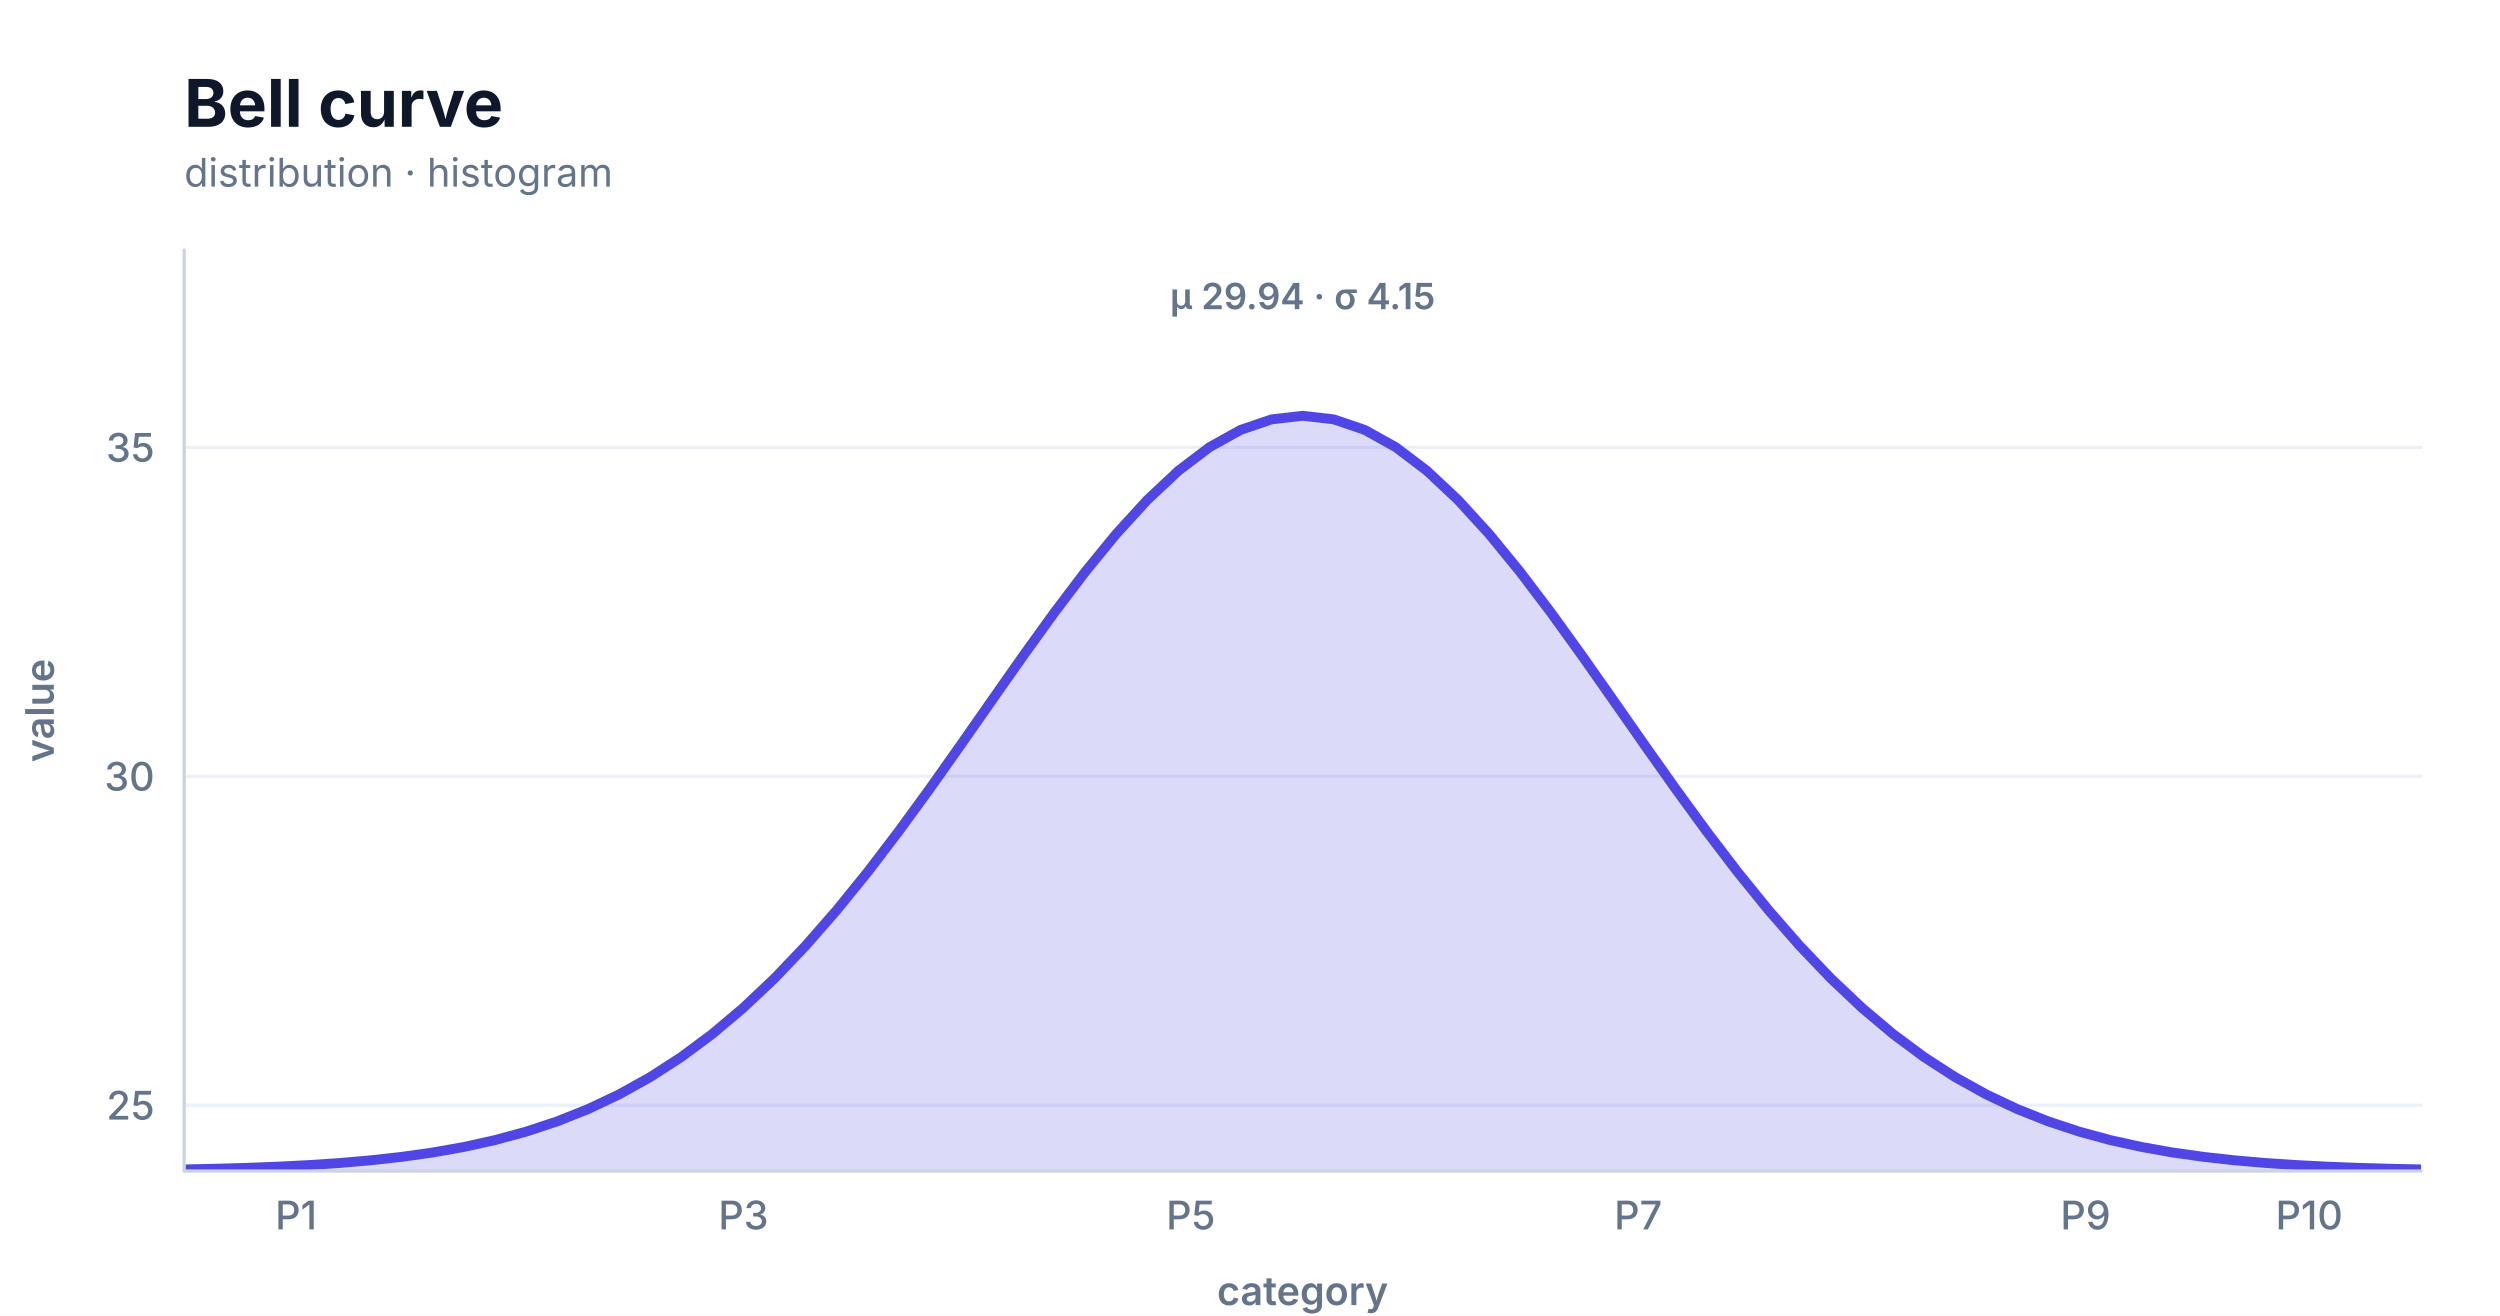
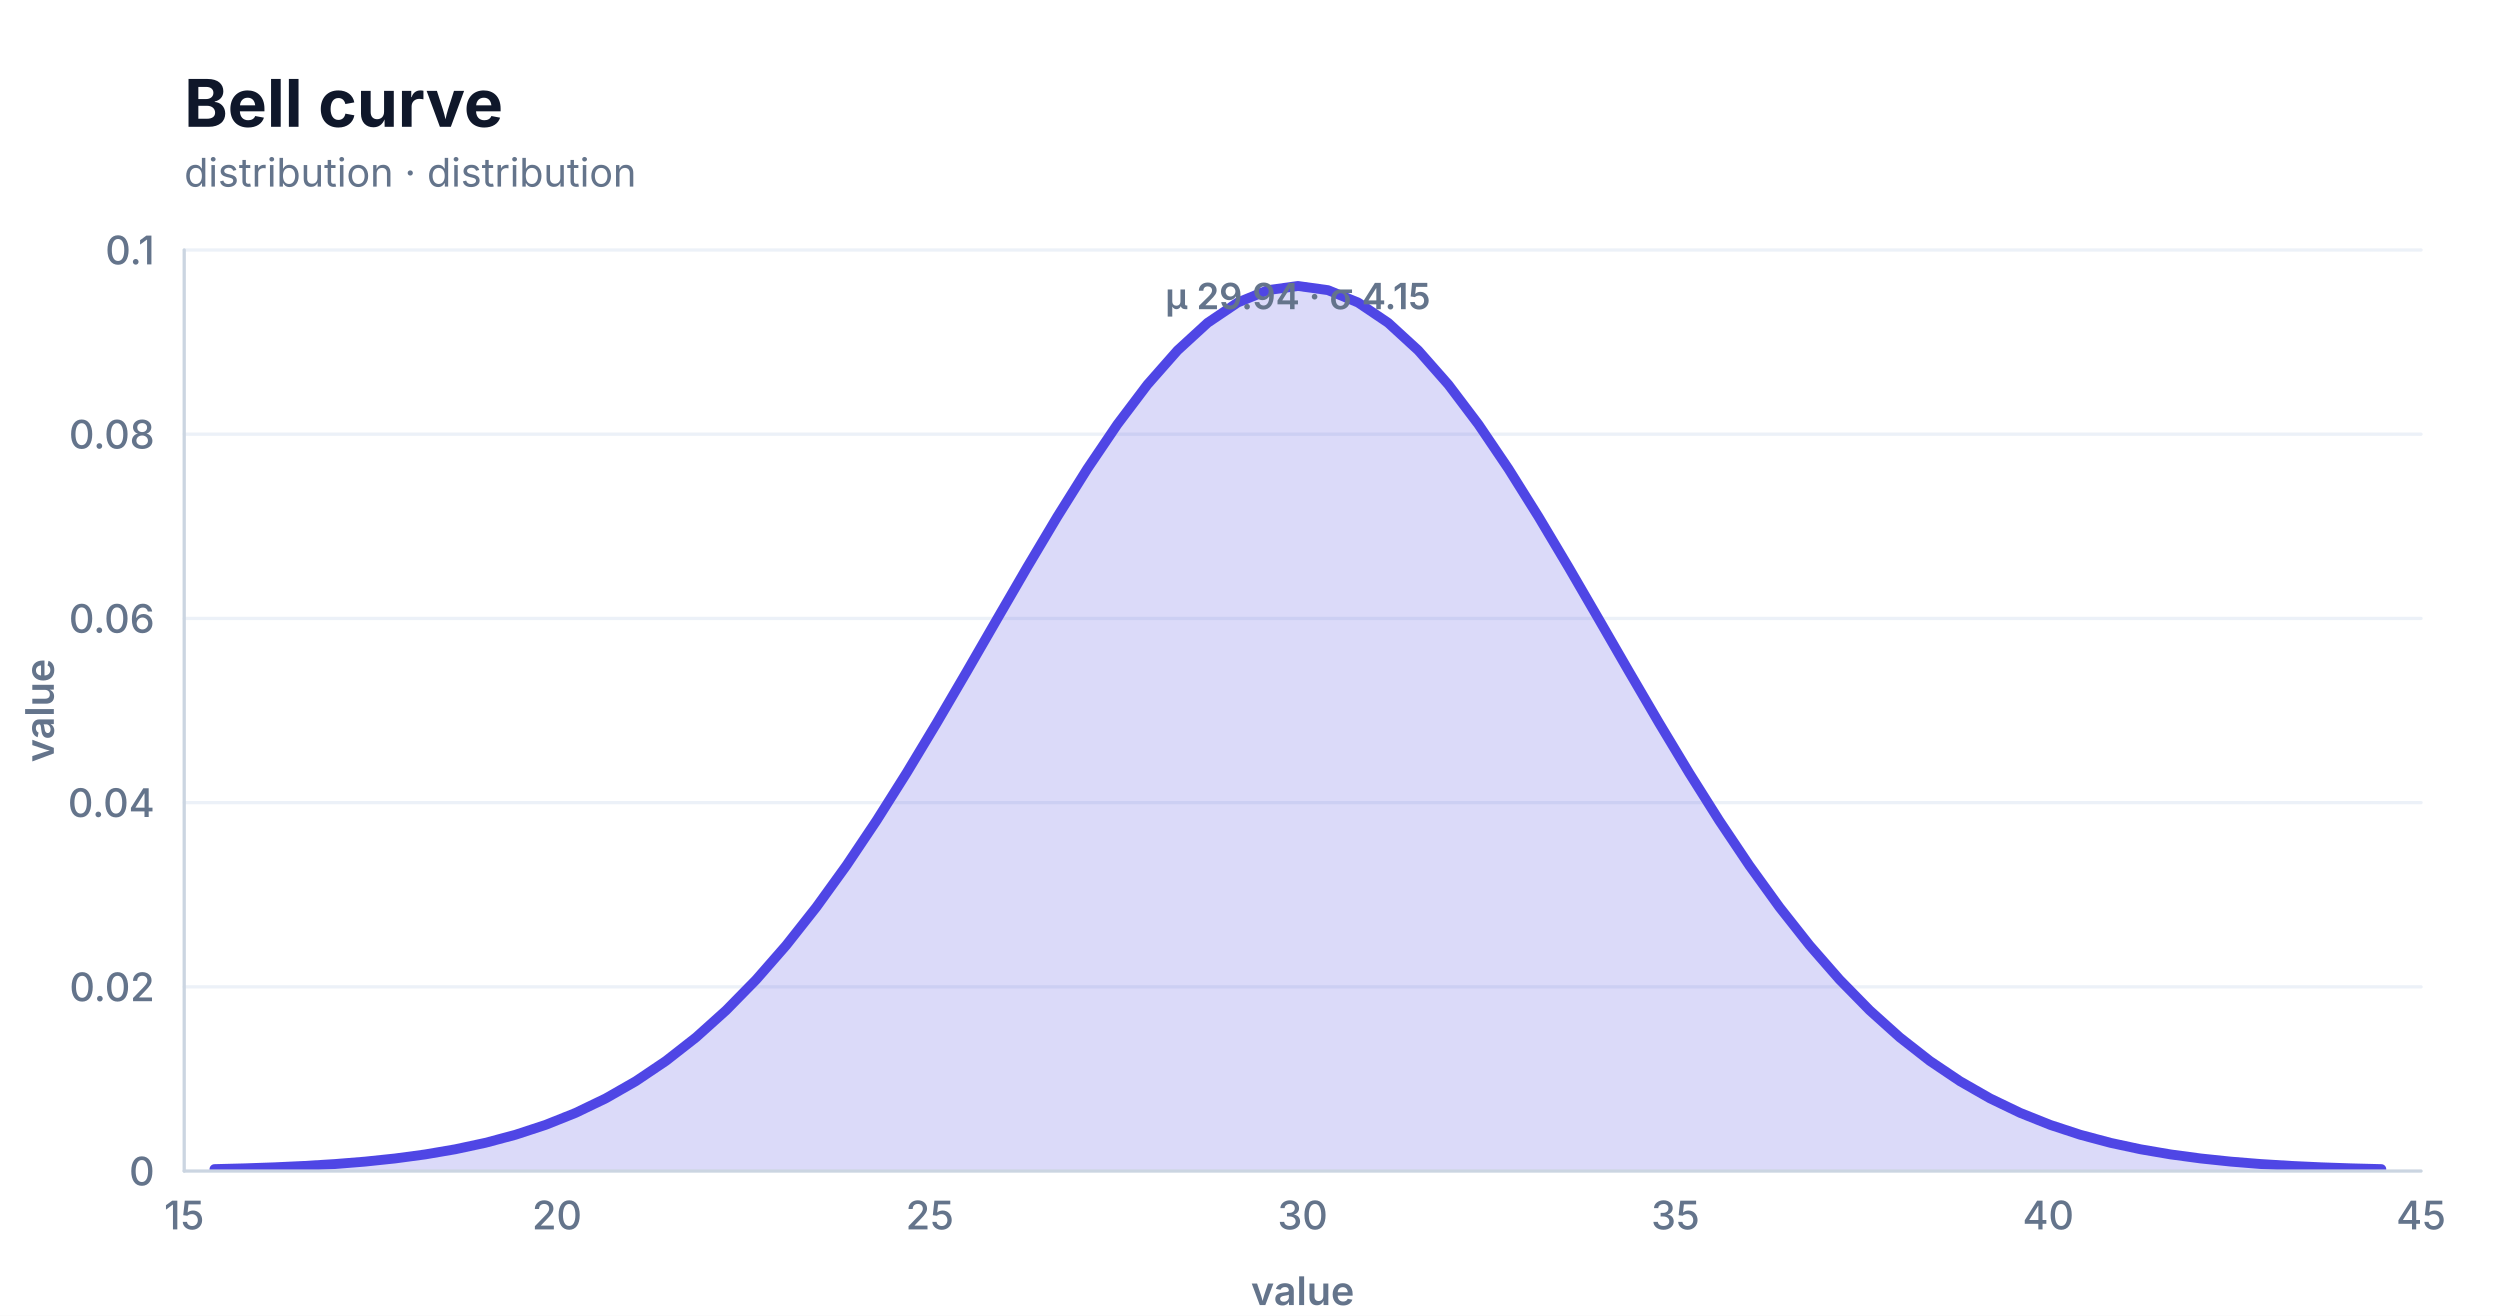
<svg xmlns="http://www.w3.org/2000/svg" width="760" height="400" viewBox="0 0 760 400" role="img" aria-labelledby="title description">
  <defs>
    <clipPath id="clip-1">
      <rect x="56" y="76" width="680" height="280" />
    </clipPath>
  </defs>
  <rect width="100%" height="100%" fill="#ffffff" />
  <g data-scene-node="scene:root">
-     <line data-scene-node="axis-y:grid:0" opacity="0.82" x1="56" y1="336" x2="736" y2="336" fill="none" stroke="#e8eef6" stroke-width="1" stroke-linecap="round" />
-     <line data-scene-node="axis-y:grid:1" opacity="0.82" x1="56" y1="236" x2="736" y2="236" fill="none" stroke="#e8eef6" stroke-width="1" stroke-linecap="round" />
-     <line data-scene-node="axis-y:grid:2" opacity="0.82" x1="56" y1="136" x2="736" y2="136" fill="none" stroke="#e8eef6" stroke-width="1" stroke-linecap="round" />
+     <line data-scene-node="axis-y:grid:1" opacity="0.82" x1="56" y1="300" x2="736" y2="300" fill="none" stroke="#e8eef6" stroke-width="1" stroke-linecap="round" />
+     <line data-scene-node="axis-y:grid:2" opacity="0.82" x1="56" y1="244" x2="736" y2="244" fill="none" stroke="#e8eef6" stroke-width="1" stroke-linecap="round" />
+     <line data-scene-node="axis-y:grid:3" opacity="0.82" x1="56" y1="188" x2="736" y2="188" fill="none" stroke="#e8eef6" stroke-width="1" stroke-linecap="round" />
+     <line data-scene-node="axis-y:grid:4" opacity="0.82" x1="56" y1="132" x2="736" y2="132" fill="none" stroke="#e8eef6" stroke-width="1" stroke-linecap="round" />
+     <line data-scene-node="axis-y:grid:5" opacity="0.82" x1="56" y1="76" x2="736" y2="76" fill="none" stroke="#e8eef6" stroke-width="1" stroke-linecap="round" />
    <g data-scene-node="layer-0:group" clip-path="url(#clip-1)">
-       <path data-scene-node="layer-0:distribution-area" d="M 56 356 L 56 355.498 L 65.444 355.297 L 74.889 355.027 L 84.333 354.664 L 93.778 354.184 L 103.222 353.554 L 112.667 352.736 L 122.111 351.687 L 131.556 350.353 L 141 348.677 L 150.444 346.592 L 159.889 344.028 L 169.333 340.909 L 178.778 337.155 L 188.222 332.689 L 197.667 327.436 L 207.111 321.329 L 216.556 314.312 L 226 306.346 L 235.444 297.414 L 244.889 287.525 L 254.333 276.721 L 263.778 265.076 L 273.222 252.701 L 282.667 239.745 L 292.111 226.396 L 301.556 212.873 L 311 199.426 L 320.444 186.328 L 329.889 173.863 L 339.333 162.321 L 348.778 151.986 L 358.222 143.122 L 367.667 135.961 L 377.111 130.7 L 386.556 127.483 L 396 126.4 L 405.444 127.483 L 414.889 130.7 L 424.333 135.961 L 433.778 143.122 L 443.222 151.986 L 452.667 162.321 L 462.111 173.863 L 471.556 186.328 L 481 199.426 L 490.444 212.873 L 499.889 226.396 L 509.333 239.745 L 518.778 252.701 L 528.222 265.076 L 537.667 276.721 L 547.111 287.525 L 556.556 297.414 L 566 306.346 L 575.444 314.312 L 584.889 321.329 L 594.333 327.436 L 603.778 332.689 L 613.222 337.155 L 622.667 340.909 L 632.111 344.028 L 641.556 346.592 L 651 348.677 L 660.444 350.353 L 669.889 351.687 L 679.333 352.736 L 688.778 353.554 L 698.222 354.184 L 707.667 354.664 L 717.111 355.027 L 726.556 355.297 L 736 355.498 L 736 356 Z" fill="#4f46e533" />
-       <path data-scene-node="layer-0:distribution-line" d="M 56 355.498 L 65.444 355.297 L 74.889 355.027 L 84.333 354.664 L 93.778 354.184 L 103.222 353.554 L 112.667 352.736 L 122.111 351.687 L 131.556 350.353 L 141 348.677 L 150.444 346.592 L 159.889 344.028 L 169.333 340.909 L 178.778 337.155 L 188.222 332.689 L 197.667 327.436 L 207.111 321.329 L 216.556 314.312 L 226 306.346 L 235.444 297.414 L 244.889 287.525 L 254.333 276.721 L 263.778 265.076 L 273.222 252.701 L 282.667 239.745 L 292.111 226.396 L 301.556 212.873 L 311 199.426 L 320.444 186.328 L 329.889 173.863 L 339.333 162.321 L 348.778 151.986 L 358.222 143.122 L 367.667 135.961 L 377.111 130.7 L 386.556 127.483 L 396 126.4 L 405.444 127.483 L 414.889 130.7 L 424.333 135.961 L 433.778 143.122 L 443.222 151.986 L 452.667 162.321 L 462.111 173.863 L 471.556 186.328 L 481 199.426 L 490.444 212.873 L 499.889 226.396 L 509.333 239.745 L 518.778 252.701 L 528.222 265.076 L 537.667 276.721 L 547.111 287.525 L 556.556 297.414 L 566 306.346 L 575.444 314.312 L 584.889 321.329 L 594.333 327.436 L 603.778 332.689 L 613.222 337.155 L 622.667 340.909 L 632.111 344.028 L 641.556 346.592 L 651 348.677 L 660.444 350.353 L 669.889 351.687 L 679.333 352.736 L 688.778 353.554 L 698.222 354.184 L 707.667 354.664 L 717.111 355.027 L 726.556 355.297 L 736 355.498" fill="none" stroke="#4f46e5" stroke-width="3" stroke-linecap="round" stroke-linejoin="round" />
-       <text data-scene-node="layer-0:distribution-mean" x="396" y="90" fill="#64748b" font-family="Inter, ui-sans-serif, system-ui, -apple-system, BlinkMacSystemFont, &quot;Segoe UI&quot;, sans-serif" font-size="11" font-weight="600" text-anchor="middle" dominant-baseline="central">μ 29.94 · σ 4.15</text>
+       <path data-scene-node="layer-0:distribution-area" d="M 65.198 356 L 65.198 355.411 L 74.347 355.177 L 83.496 354.859 L 92.645 354.434 L 101.794 353.871 L 110.943 353.133 L 120.092 352.175 L 129.24 350.945 L 138.389 349.383 L 147.538 347.418 L 156.687 344.976 L 165.836 341.971 L 174.985 338.315 L 184.134 333.916 L 193.283 328.683 L 202.432 322.527 L 211.58 315.37 L 220.729 307.146 L 229.878 297.811 L 239.027 287.344 L 248.176 275.756 L 257.325 263.095 L 266.474 249.448 L 275.623 234.946 L 284.772 219.764 L 293.92 204.121 L 303.069 188.273 L 312.218 172.515 L 321.367 157.165 L 330.516 142.558 L 339.665 129.033 L 348.814 116.922 L 357.963 106.533 L 367.112 98.142 L 376.26 91.976 L 385.409 88.206 L 394.558 86.938 L 403.707 88.206 L 412.856 91.976 L 422.005 98.142 L 431.154 106.533 L 440.303 116.922 L 449.452 129.033 L 458.6 142.558 L 467.749 157.165 L 476.898 172.515 L 486.047 188.273 L 495.196 204.121 L 504.345 219.764 L 513.494 234.946 L 522.643 249.448 L 531.792 263.095 L 540.94 275.756 L 550.089 287.344 L 559.238 297.811 L 568.387 307.146 L 577.536 315.37 L 586.685 322.527 L 595.834 328.683 L 604.983 333.916 L 614.132 338.315 L 623.281 341.971 L 632.429 344.976 L 641.578 347.418 L 650.727 349.383 L 659.876 350.945 L 669.025 352.175 L 678.174 353.133 L 687.323 353.871 L 696.472 354.434 L 705.621 354.859 L 714.769 355.177 L 723.918 355.411 L 723.918 356 Z" fill="#4f46e533" />
+       <path data-scene-node="layer-0:distribution-line" d="M 65.198 355.411 L 74.347 355.177 L 83.496 354.859 L 92.645 354.434 L 101.794 353.871 L 110.943 353.133 L 120.092 352.175 L 129.24 350.945 L 138.389 349.383 L 147.538 347.418 L 156.687 344.976 L 165.836 341.971 L 174.985 338.315 L 184.134 333.916 L 193.283 328.683 L 202.432 322.527 L 211.58 315.37 L 220.729 307.146 L 229.878 297.811 L 239.027 287.344 L 248.176 275.756 L 257.325 263.095 L 266.474 249.448 L 275.623 234.946 L 284.772 219.764 L 293.92 204.121 L 303.069 188.273 L 312.218 172.515 L 321.367 157.165 L 330.516 142.558 L 339.665 129.033 L 348.814 116.922 L 357.963 106.533 L 367.112 98.142 L 376.26 91.976 L 385.409 88.206 L 394.558 86.938 L 403.707 88.206 L 412.856 91.976 L 422.005 98.142 L 431.154 106.533 L 440.303 116.922 L 449.452 129.033 L 458.6 142.558 L 467.749 157.165 L 476.898 172.515 L 486.047 188.273 L 495.196 204.121 L 504.345 219.764 L 513.494 234.946 L 522.643 249.448 L 531.792 263.095 L 540.94 275.756 L 550.089 287.344 L 559.238 297.811 L 568.387 307.146 L 577.536 315.37 L 586.685 322.527 L 595.834 328.683 L 604.983 333.916 L 614.132 338.315 L 623.281 341.971 L 632.429 344.976 L 641.578 347.418 L 650.727 349.383 L 659.876 350.945 L 669.025 352.175 L 678.174 353.133 L 687.323 353.871 L 696.472 354.434 L 705.621 354.859 L 714.769 355.177 L 723.918 355.411" fill="none" stroke="#4f46e5" stroke-width="3" stroke-linecap="round" stroke-linejoin="round" />
+       <text data-scene-node="layer-0:distribution-mean" x="394.558" y="90" fill="#64748b" font-family="Inter, ui-sans-serif, system-ui, -apple-system, BlinkMacSystemFont, &quot;Segoe UI&quot;, sans-serif" font-size="11" font-weight="600" text-anchor="middle" dominant-baseline="central">μ 29.94 · σ 4.15</text>
    </g>
    <line data-scene-node="axis-x:line" x1="56" y1="356" x2="736" y2="356" fill="none" stroke="#cbd5e1" stroke-width="1" stroke-linecap="round" />
    <line data-scene-node="axis-y:line" x1="56" y1="76" x2="56" y2="356" fill="none" stroke="#cbd5e1" stroke-width="1" stroke-linecap="round" />
-     <text data-scene-node="axis-x:label:0" x="90" y="365" fill="#64748b" font-family="Inter, ui-sans-serif, system-ui, -apple-system, BlinkMacSystemFont, &quot;Segoe UI&quot;, sans-serif" font-size="12" font-weight="500" text-anchor="middle" dominant-baseline="text-before-edge">P1</text>
-     <text data-scene-node="axis-x:label:1" x="226" y="365" fill="#64748b" font-family="Inter, ui-sans-serif, system-ui, -apple-system, BlinkMacSystemFont, &quot;Segoe UI&quot;, sans-serif" font-size="12" font-weight="500" text-anchor="middle" dominant-baseline="text-before-edge">P3</text>
-     <text data-scene-node="axis-x:label:2" x="362" y="365" fill="#64748b" font-family="Inter, ui-sans-serif, system-ui, -apple-system, BlinkMacSystemFont, &quot;Segoe UI&quot;, sans-serif" font-size="12" font-weight="500" text-anchor="middle" dominant-baseline="text-before-edge">P5</text>
-     <text data-scene-node="axis-x:label:3" x="498" y="365" fill="#64748b" font-family="Inter, ui-sans-serif, system-ui, -apple-system, BlinkMacSystemFont, &quot;Segoe UI&quot;, sans-serif" font-size="12" font-weight="500" text-anchor="middle" dominant-baseline="text-before-edge">P7</text>
-     <text data-scene-node="axis-x:label:4" x="634" y="365" fill="#64748b" font-family="Inter, ui-sans-serif, system-ui, -apple-system, BlinkMacSystemFont, &quot;Segoe UI&quot;, sans-serif" font-size="12" font-weight="500" text-anchor="middle" dominant-baseline="text-before-edge">P9</text>
-     <text data-scene-node="axis-x:label:5" x="702" y="365" fill="#64748b" font-family="Inter, ui-sans-serif, system-ui, -apple-system, BlinkMacSystemFont, &quot;Segoe UI&quot;, sans-serif" font-size="12" font-weight="500" text-anchor="middle" dominant-baseline="text-before-edge">P10</text>
-     <text data-scene-node="axis-x:title" x="396" y="388" fill="#64748b" font-family="Inter, ui-sans-serif, system-ui, -apple-system, BlinkMacSystemFont, &quot;Segoe UI&quot;, sans-serif" font-size="12" font-weight="600" text-anchor="middle" dominant-baseline="text-before-edge">category</text>
-     <text data-scene-node="axis-y:label:0" x="47" y="336" fill="#64748b" font-family="Inter, ui-sans-serif, system-ui, -apple-system, BlinkMacSystemFont, &quot;Segoe UI&quot;, sans-serif" font-size="12" font-weight="500" text-anchor="end" dominant-baseline="central">25</text>
-     <text data-scene-node="axis-y:label:1" x="47" y="236" fill="#64748b" font-family="Inter, ui-sans-serif, system-ui, -apple-system, BlinkMacSystemFont, &quot;Segoe UI&quot;, sans-serif" font-size="12" font-weight="500" text-anchor="end" dominant-baseline="central">30</text>
-     <text data-scene-node="axis-y:label:2" x="47" y="136" fill="#64748b" font-family="Inter, ui-sans-serif, system-ui, -apple-system, BlinkMacSystemFont, &quot;Segoe UI&quot;, sans-serif" font-size="12" font-weight="500" text-anchor="end" dominant-baseline="central">35</text>
+     <text data-scene-node="axis-x:label:0" x="56" y="365" fill="#64748b" font-family="Inter, ui-sans-serif, system-ui, -apple-system, BlinkMacSystemFont, &quot;Segoe UI&quot;, sans-serif" font-size="12" font-weight="500" text-anchor="middle" dominant-baseline="text-before-edge">15</text>
+     <text data-scene-node="axis-x:label:1" x="169.333" y="365" fill="#64748b" font-family="Inter, ui-sans-serif, system-ui, -apple-system, BlinkMacSystemFont, &quot;Segoe UI&quot;, sans-serif" font-size="12" font-weight="500" text-anchor="middle" dominant-baseline="text-before-edge">20</text>
+     <text data-scene-node="axis-x:label:2" x="282.667" y="365" fill="#64748b" font-family="Inter, ui-sans-serif, system-ui, -apple-system, BlinkMacSystemFont, &quot;Segoe UI&quot;, sans-serif" font-size="12" font-weight="500" text-anchor="middle" dominant-baseline="text-before-edge">25</text>
+     <text data-scene-node="axis-x:label:3" x="396" y="365" fill="#64748b" font-family="Inter, ui-sans-serif, system-ui, -apple-system, BlinkMacSystemFont, &quot;Segoe UI&quot;, sans-serif" font-size="12" font-weight="500" text-anchor="middle" dominant-baseline="text-before-edge">30</text>
+     <text data-scene-node="axis-x:label:4" x="509.333" y="365" fill="#64748b" font-family="Inter, ui-sans-serif, system-ui, -apple-system, BlinkMacSystemFont, &quot;Segoe UI&quot;, sans-serif" font-size="12" font-weight="500" text-anchor="middle" dominant-baseline="text-before-edge">35</text>
+     <text data-scene-node="axis-x:label:5" x="622.667" y="365" fill="#64748b" font-family="Inter, ui-sans-serif, system-ui, -apple-system, BlinkMacSystemFont, &quot;Segoe UI&quot;, sans-serif" font-size="12" font-weight="500" text-anchor="middle" dominant-baseline="text-before-edge">40</text>
+     <text data-scene-node="axis-x:label:6" x="736" y="365" fill="#64748b" font-family="Inter, ui-sans-serif, system-ui, -apple-system, BlinkMacSystemFont, &quot;Segoe UI&quot;, sans-serif" font-size="12" font-weight="500" text-anchor="middle" dominant-baseline="text-before-edge">45</text>
+     <text data-scene-node="axis-x:title" x="396" y="388" fill="#64748b" font-family="Inter, ui-sans-serif, system-ui, -apple-system, BlinkMacSystemFont, &quot;Segoe UI&quot;, sans-serif" font-size="12" font-weight="600" text-anchor="middle" dominant-baseline="text-before-edge">value</text>
+     <text data-scene-node="axis-y:label:0" x="47" y="356" fill="#64748b" font-family="Inter, ui-sans-serif, system-ui, -apple-system, BlinkMacSystemFont, &quot;Segoe UI&quot;, sans-serif" font-size="12" font-weight="500" text-anchor="end" dominant-baseline="central">0</text>
+     <text data-scene-node="axis-y:label:1" x="47" y="300" fill="#64748b" font-family="Inter, ui-sans-serif, system-ui, -apple-system, BlinkMacSystemFont, &quot;Segoe UI&quot;, sans-serif" font-size="12" font-weight="500" text-anchor="end" dominant-baseline="central">0.02</text>
+     <text data-scene-node="axis-y:label:2" x="47" y="244" fill="#64748b" font-family="Inter, ui-sans-serif, system-ui, -apple-system, BlinkMacSystemFont, &quot;Segoe UI&quot;, sans-serif" font-size="12" font-weight="500" text-anchor="end" dominant-baseline="central">0.04</text>
+     <text data-scene-node="axis-y:label:3" x="47" y="188" fill="#64748b" font-family="Inter, ui-sans-serif, system-ui, -apple-system, BlinkMacSystemFont, &quot;Segoe UI&quot;, sans-serif" font-size="12" font-weight="500" text-anchor="end" dominant-baseline="central">0.06</text>
+     <text data-scene-node="axis-y:label:4" x="47" y="132" fill="#64748b" font-family="Inter, ui-sans-serif, system-ui, -apple-system, BlinkMacSystemFont, &quot;Segoe UI&quot;, sans-serif" font-size="12" font-weight="500" text-anchor="end" dominant-baseline="central">0.08</text>
+     <text data-scene-node="axis-y:label:5" x="47" y="76" fill="#64748b" font-family="Inter, ui-sans-serif, system-ui, -apple-system, BlinkMacSystemFont, &quot;Segoe UI&quot;, sans-serif" font-size="12" font-weight="500" text-anchor="end" dominant-baseline="central">0.1</text>
    <text data-scene-node="axis-y:title" x="12" y="216" fill="#64748b" font-family="Inter, ui-sans-serif, system-ui, -apple-system, BlinkMacSystemFont, &quot;Segoe UI&quot;, sans-serif" font-size="12" font-weight="600" text-anchor="middle" dominant-baseline="central" transform="rotate(-90 12 216)">value</text>
    <text data-scene-node="chart:title" x="56" y="24" fill="#0f172a" font-family="Inter, ui-sans-serif, system-ui, -apple-system, BlinkMacSystemFont, &quot;Segoe UI&quot;, sans-serif" font-size="20" font-weight="700" text-anchor="start" dominant-baseline="text-before-edge">Bell curve</text>
-     <text data-scene-node="chart:subtitle" x="56" y="48" fill="#64748b" font-family="Inter, ui-sans-serif, system-ui, -apple-system, BlinkMacSystemFont, &quot;Segoe UI&quot;, sans-serif" font-size="12" font-weight="400" text-anchor="start" dominant-baseline="text-before-edge">distribution · histogram</text>
+     <text data-scene-node="chart:subtitle" x="56" y="48" fill="#64748b" font-family="Inter, ui-sans-serif, system-ui, -apple-system, BlinkMacSystemFont, &quot;Segoe UI&quot;, sans-serif" font-size="12" font-weight="400" text-anchor="start" dominant-baseline="text-before-edge">distribution · distribution</text>
  </g>
</svg>
